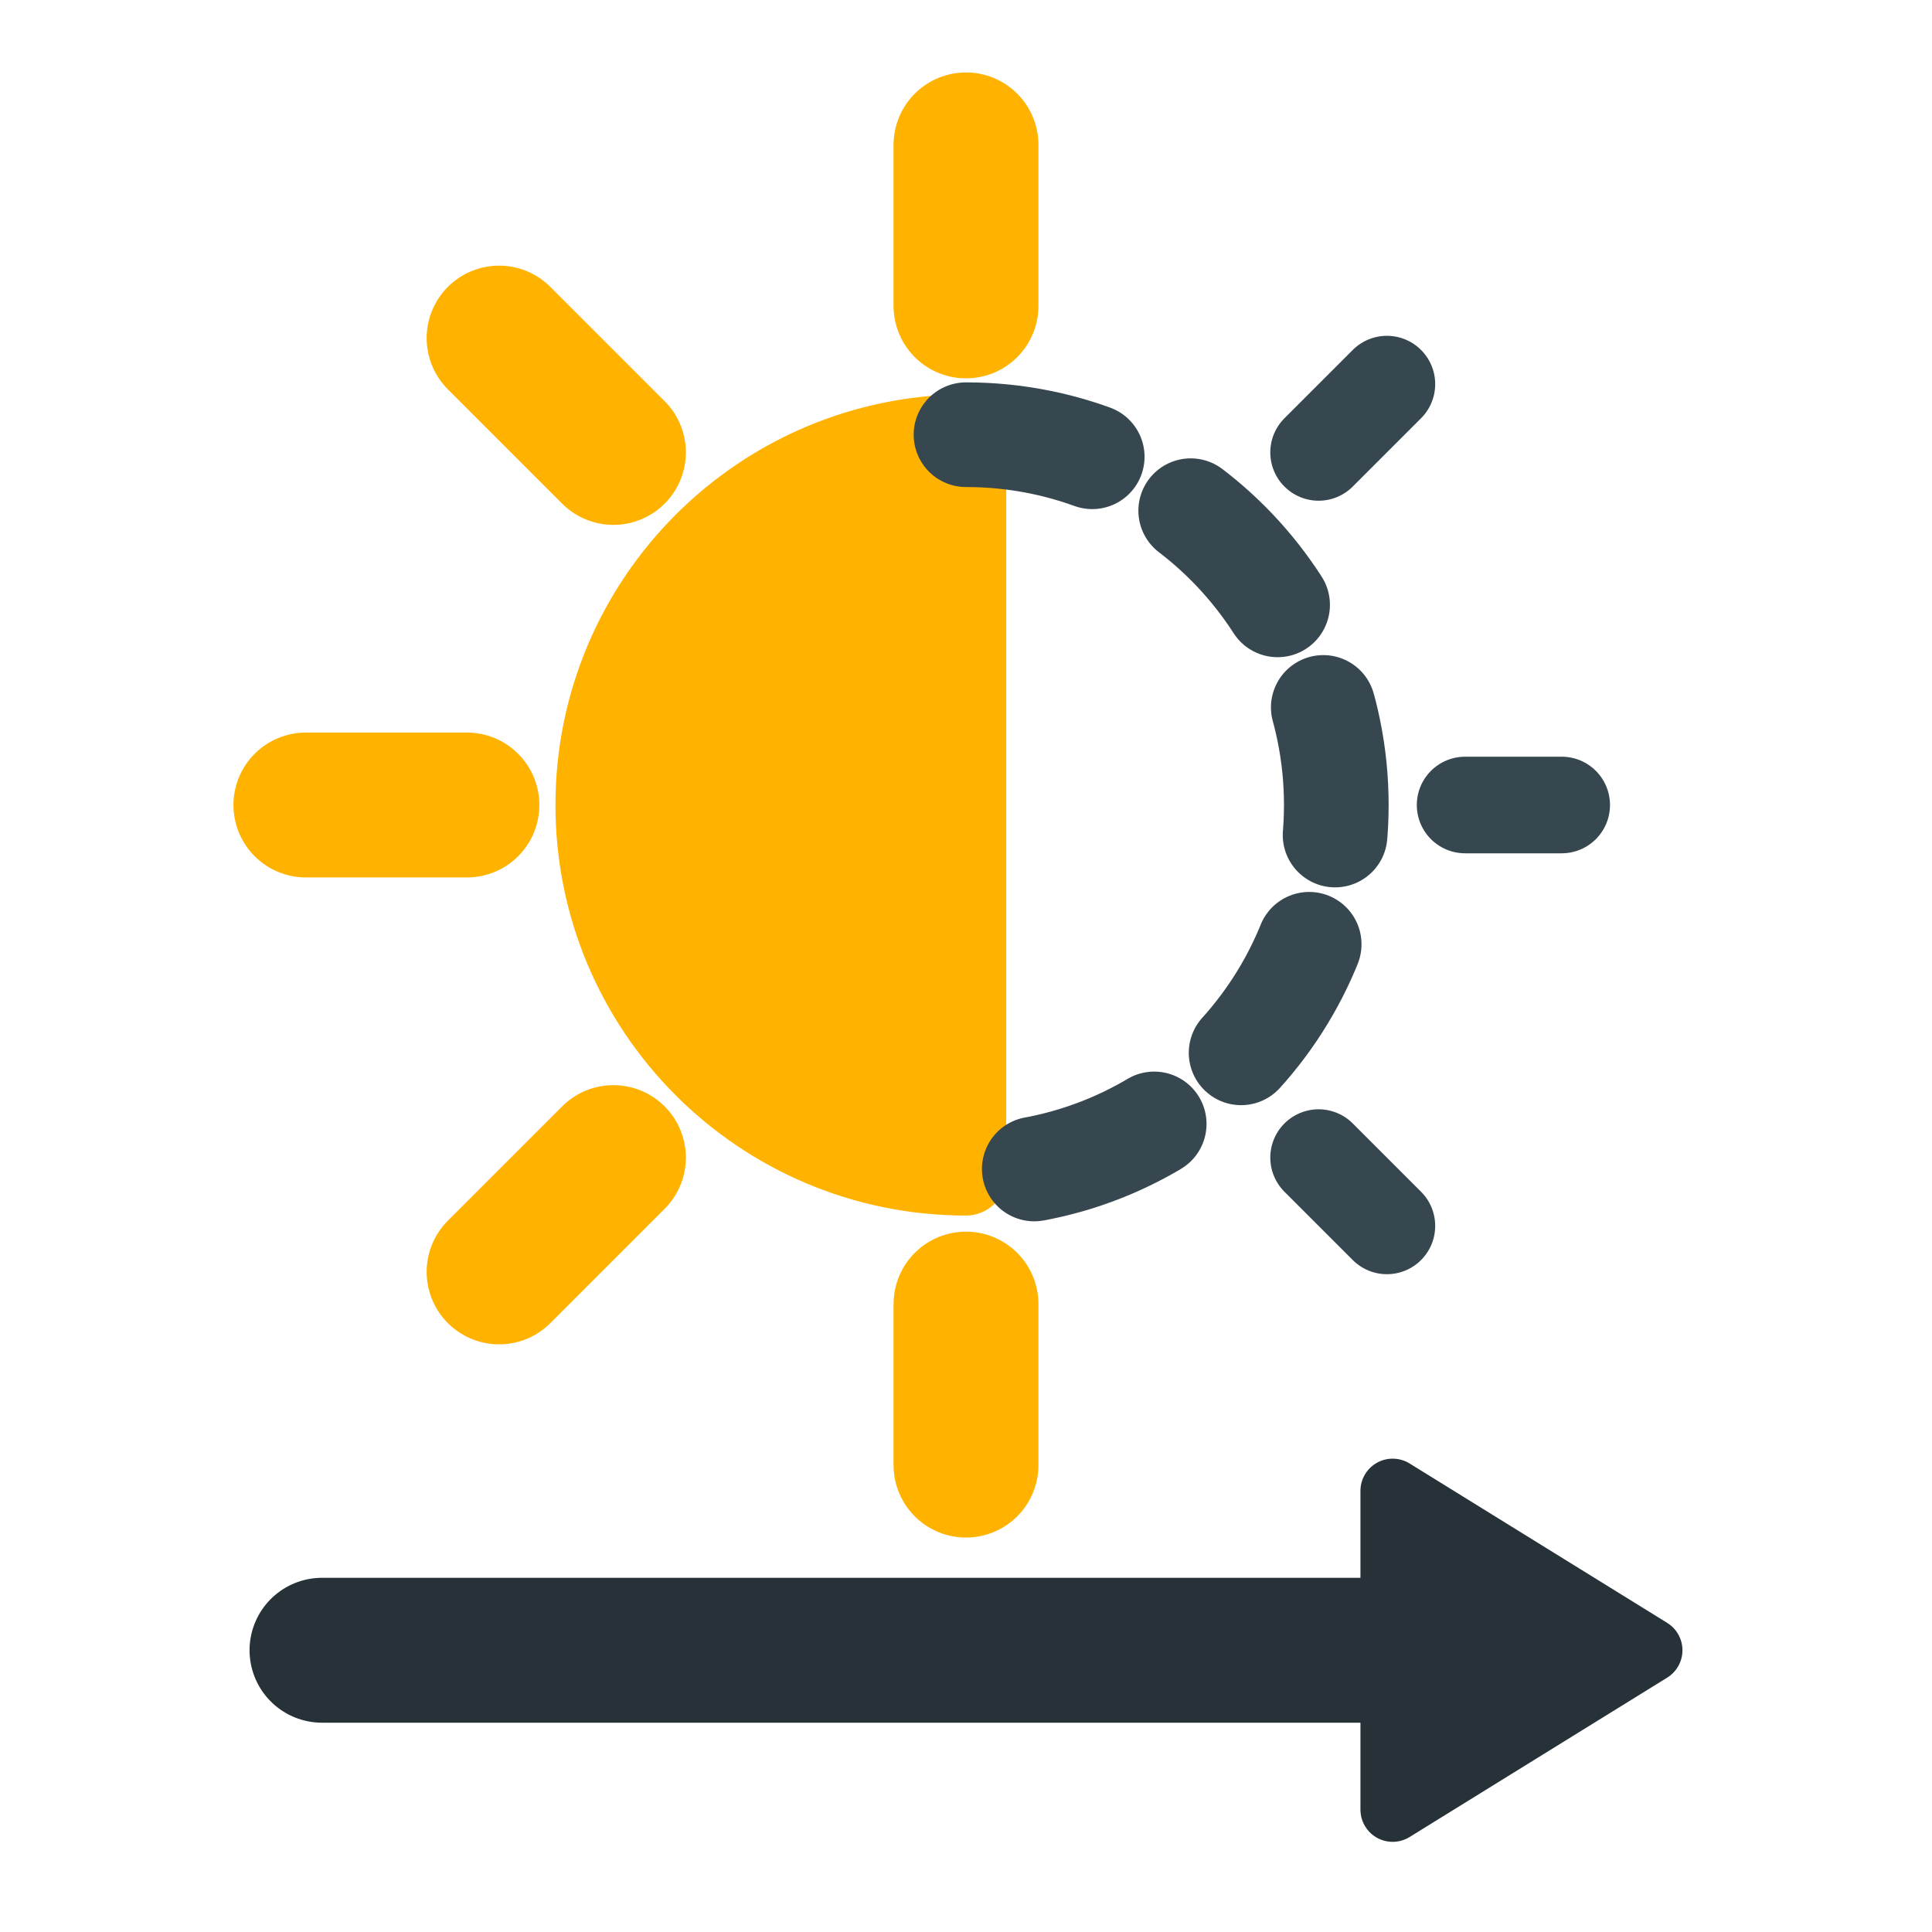
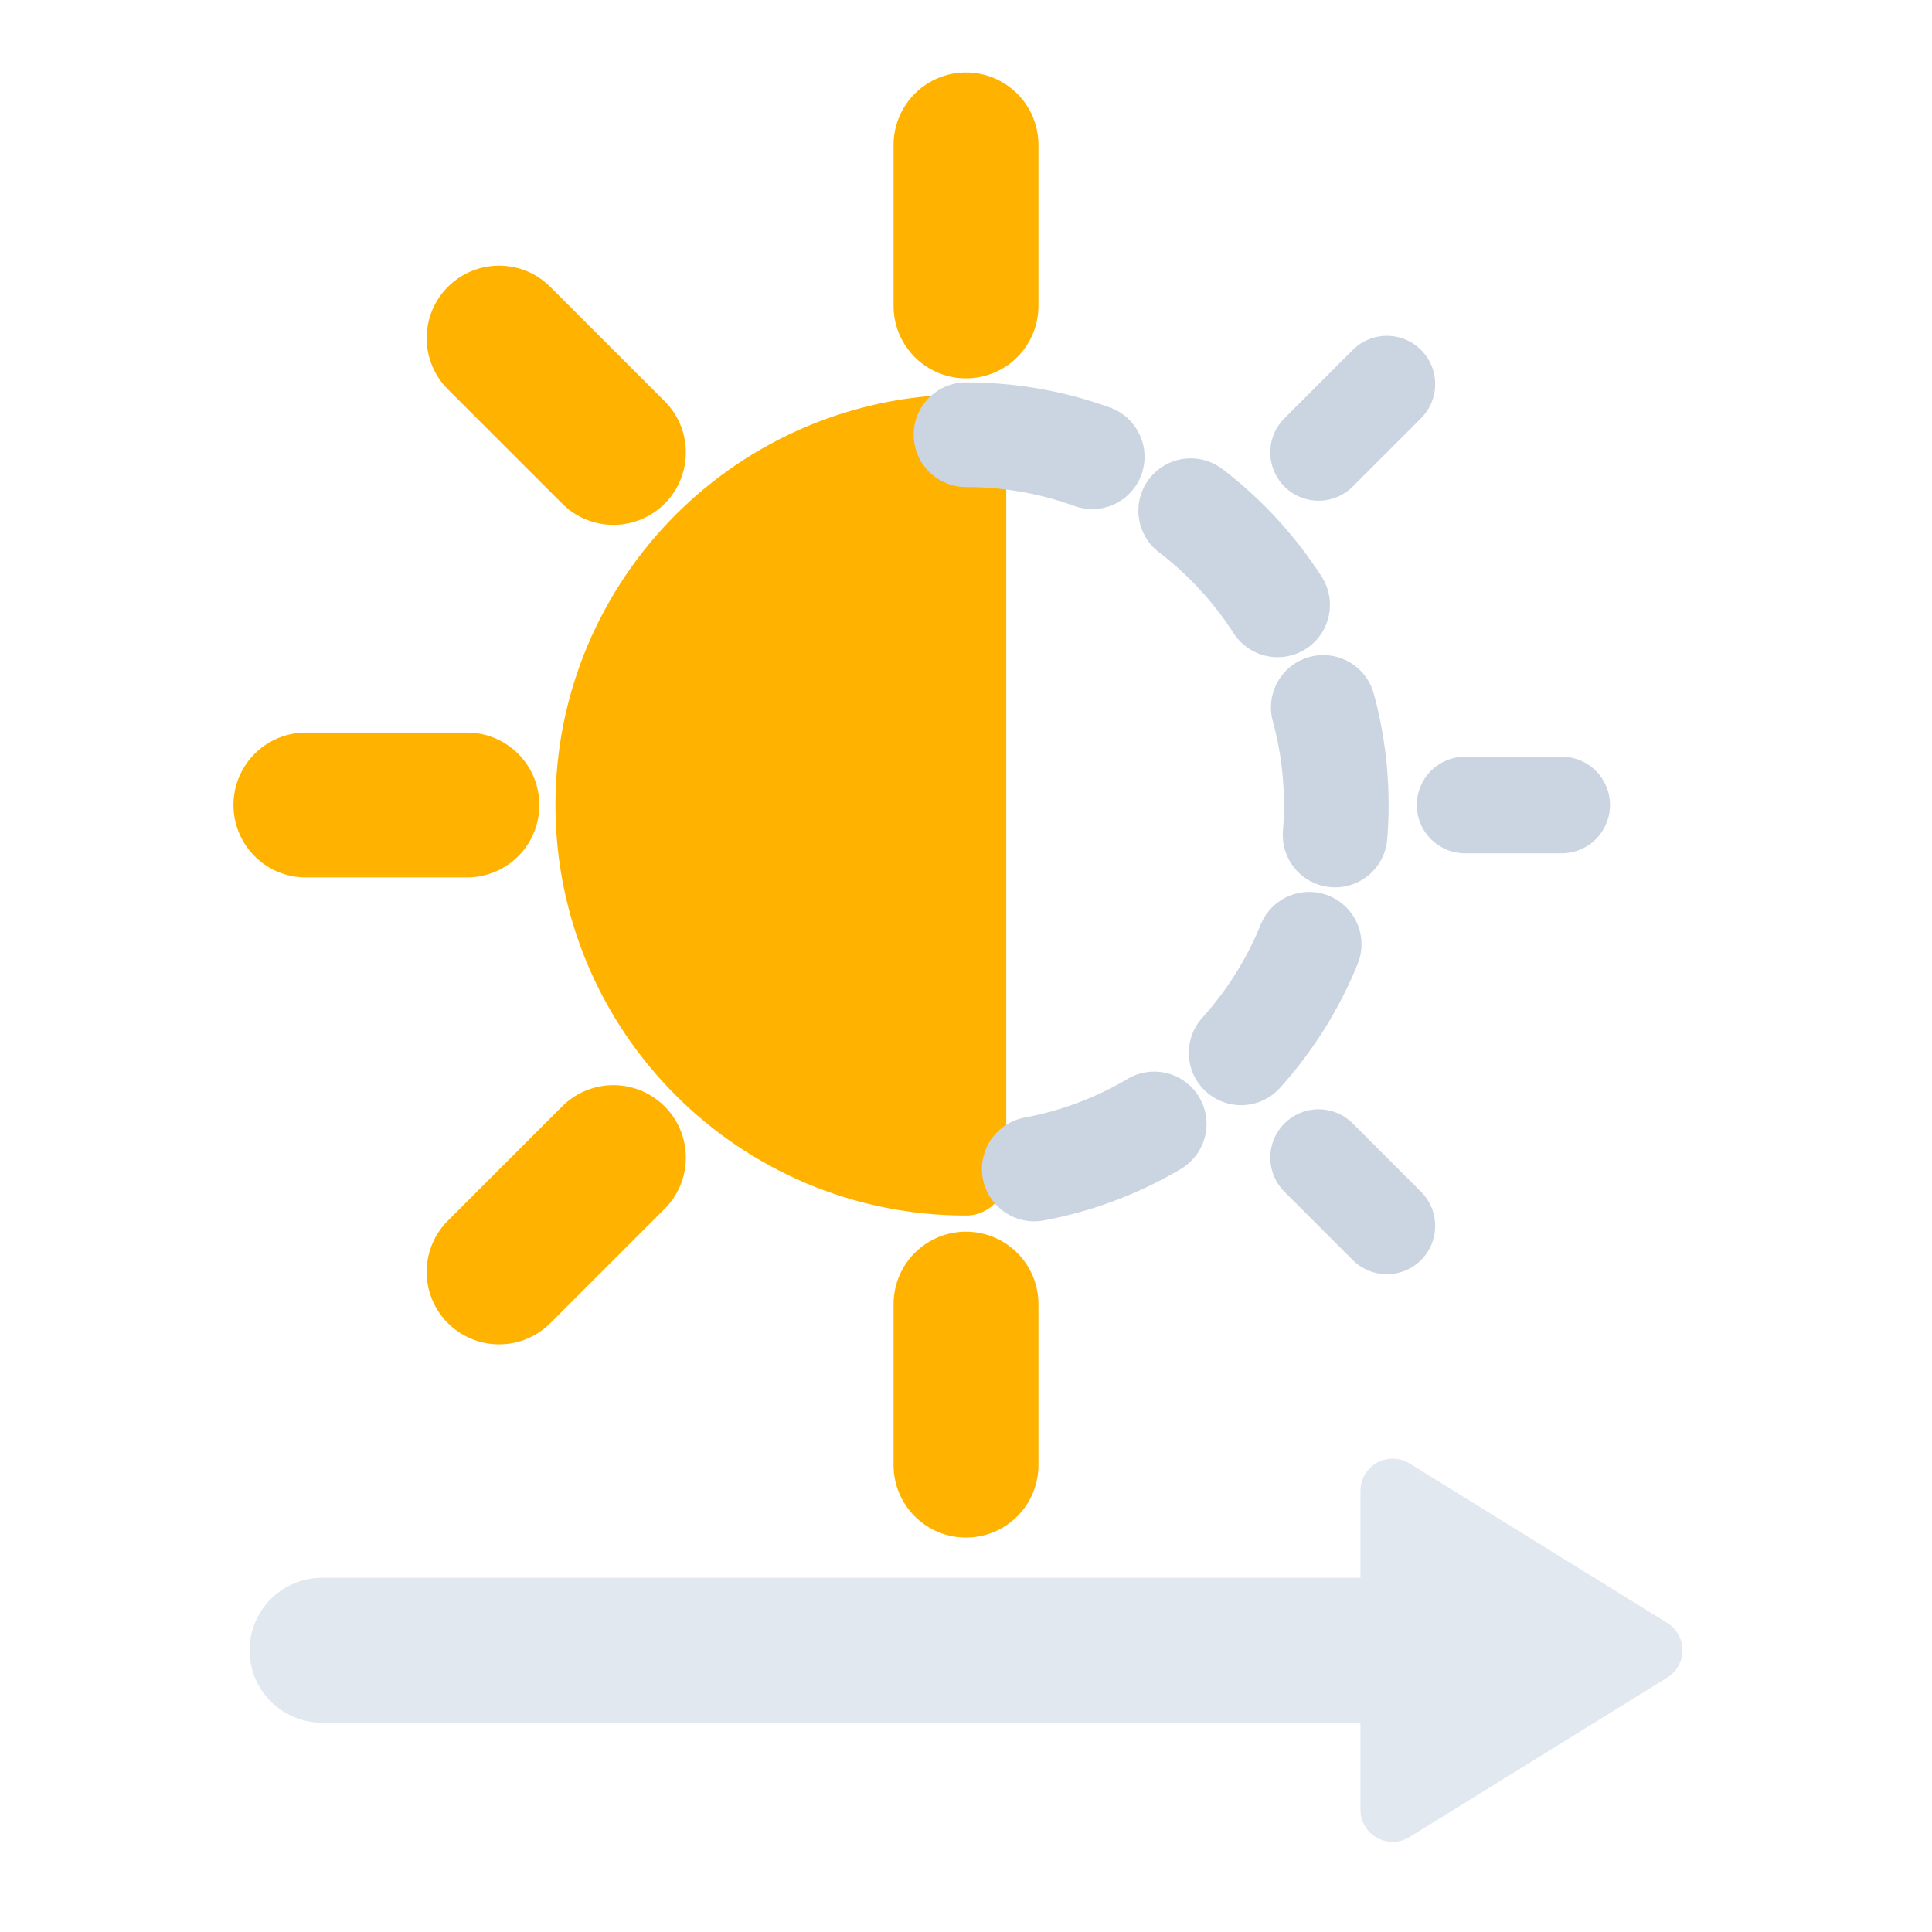
<svg xmlns="http://www.w3.org/2000/svg" width="24" height="24" viewBox="0 0 24 24">
  <polyline points="12,16.2 12,18.2" fill="none" stroke="#FFB300" stroke-width="1.8" stroke-linecap="round" stroke-linejoin="round" />
  <polyline points="7.62,14.38 6.2,15.8" fill="none" stroke="#FFB300" stroke-width="1.8" stroke-linecap="round" stroke-linejoin="round" />
  <polyline points="5.8,10 3.8,10" fill="none" stroke="#FFB300" stroke-width="1.8" stroke-linecap="round" stroke-linejoin="round" />
  <polyline points="7.62,5.62 6.2,4.2" fill="none" stroke="#FFB300" stroke-width="1.8" stroke-linecap="round" stroke-linejoin="round" />
  <polyline points="12,3.8 12,1.8" fill="none" stroke="#FFB300" stroke-width="1.8" stroke-linecap="round" stroke-linejoin="round" />
-   <polyline points="16.38,5.62 17.8,4.2" fill="none" stroke="#37474F" stroke-width="1.2" stroke-linecap="round" stroke-linejoin="round" stroke-dasharray="1.2 1.2" />
-   <polyline points="18.2,10 20.2,10" fill="none" stroke="#37474F" stroke-width="1.2" stroke-linecap="round" stroke-linejoin="round" stroke-dasharray="1.2 1.2" />
-   <polyline points="16.38,14.38 17.8,15.8" fill="none" stroke="#37474F" stroke-width="1.2" stroke-linecap="round" stroke-linejoin="round" stroke-dasharray="1.2 1.2" />
+   <polyline points="16.38,5.62 17.8,4.2" fill="none" stroke="#CBD5E1" stroke-width="1.2" stroke-linecap="round" stroke-linejoin="round" stroke-dasharray="1.2 1.2" />
+   <polyline points="18.2,10 20.2,10" fill="none" stroke="#CBD5E1" stroke-width="1.2" stroke-linecap="round" stroke-linejoin="round" stroke-dasharray="1.2 1.2" />
+   <polyline points="16.38,14.38 17.8,15.8" fill="none" stroke="#CBD5E1" stroke-width="1.2" stroke-linecap="round" stroke-linejoin="round" stroke-dasharray="1.2 1.2" />
  <path d="M 12 5.4 A 4.6 4.6 0 0 0 12 14.6 Z" fill="#FFB300" stroke="#FFB300" stroke-width="1" stroke-linecap="round" stroke-linejoin="round" />
-   <path d="M 12 5.4 A 4.6 4.6 0 0 1 12 14.6" fill="none" stroke="#37474F" stroke-width="1.3" stroke-linecap="round" stroke-linejoin="round" stroke-dasharray="1.6 1.4" />
-   <polyline points="4,20.5 17.9,20.5" fill="none" stroke="#263238" stroke-width="1.8" stroke-linecap="round" stroke-linejoin="round" />
-   <polygon points="20.5,20.5 17.3,22.48 17.3,18.52" fill="#263238" stroke="#263238" stroke-width="0.8" stroke-linejoin="round" />
+   <path d="M 12 5.4 A 4.6 4.6 0 0 1 12 14.6" fill="none" stroke="#CBD5E1" stroke-width="1.3" stroke-linecap="round" stroke-linejoin="round" stroke-dasharray="1.6 1.4" />
+   <polyline points="4,20.5 17.9,20.5" fill="none" stroke="#E2E8F0" stroke-width="1.8" stroke-linecap="round" stroke-linejoin="round" />
+   <polygon points="20.5,20.5 17.3,22.48 17.3,18.52" fill="#E2E8F0" stroke="#E2E8F0" stroke-width="0.8" stroke-linejoin="round" />
</svg>
